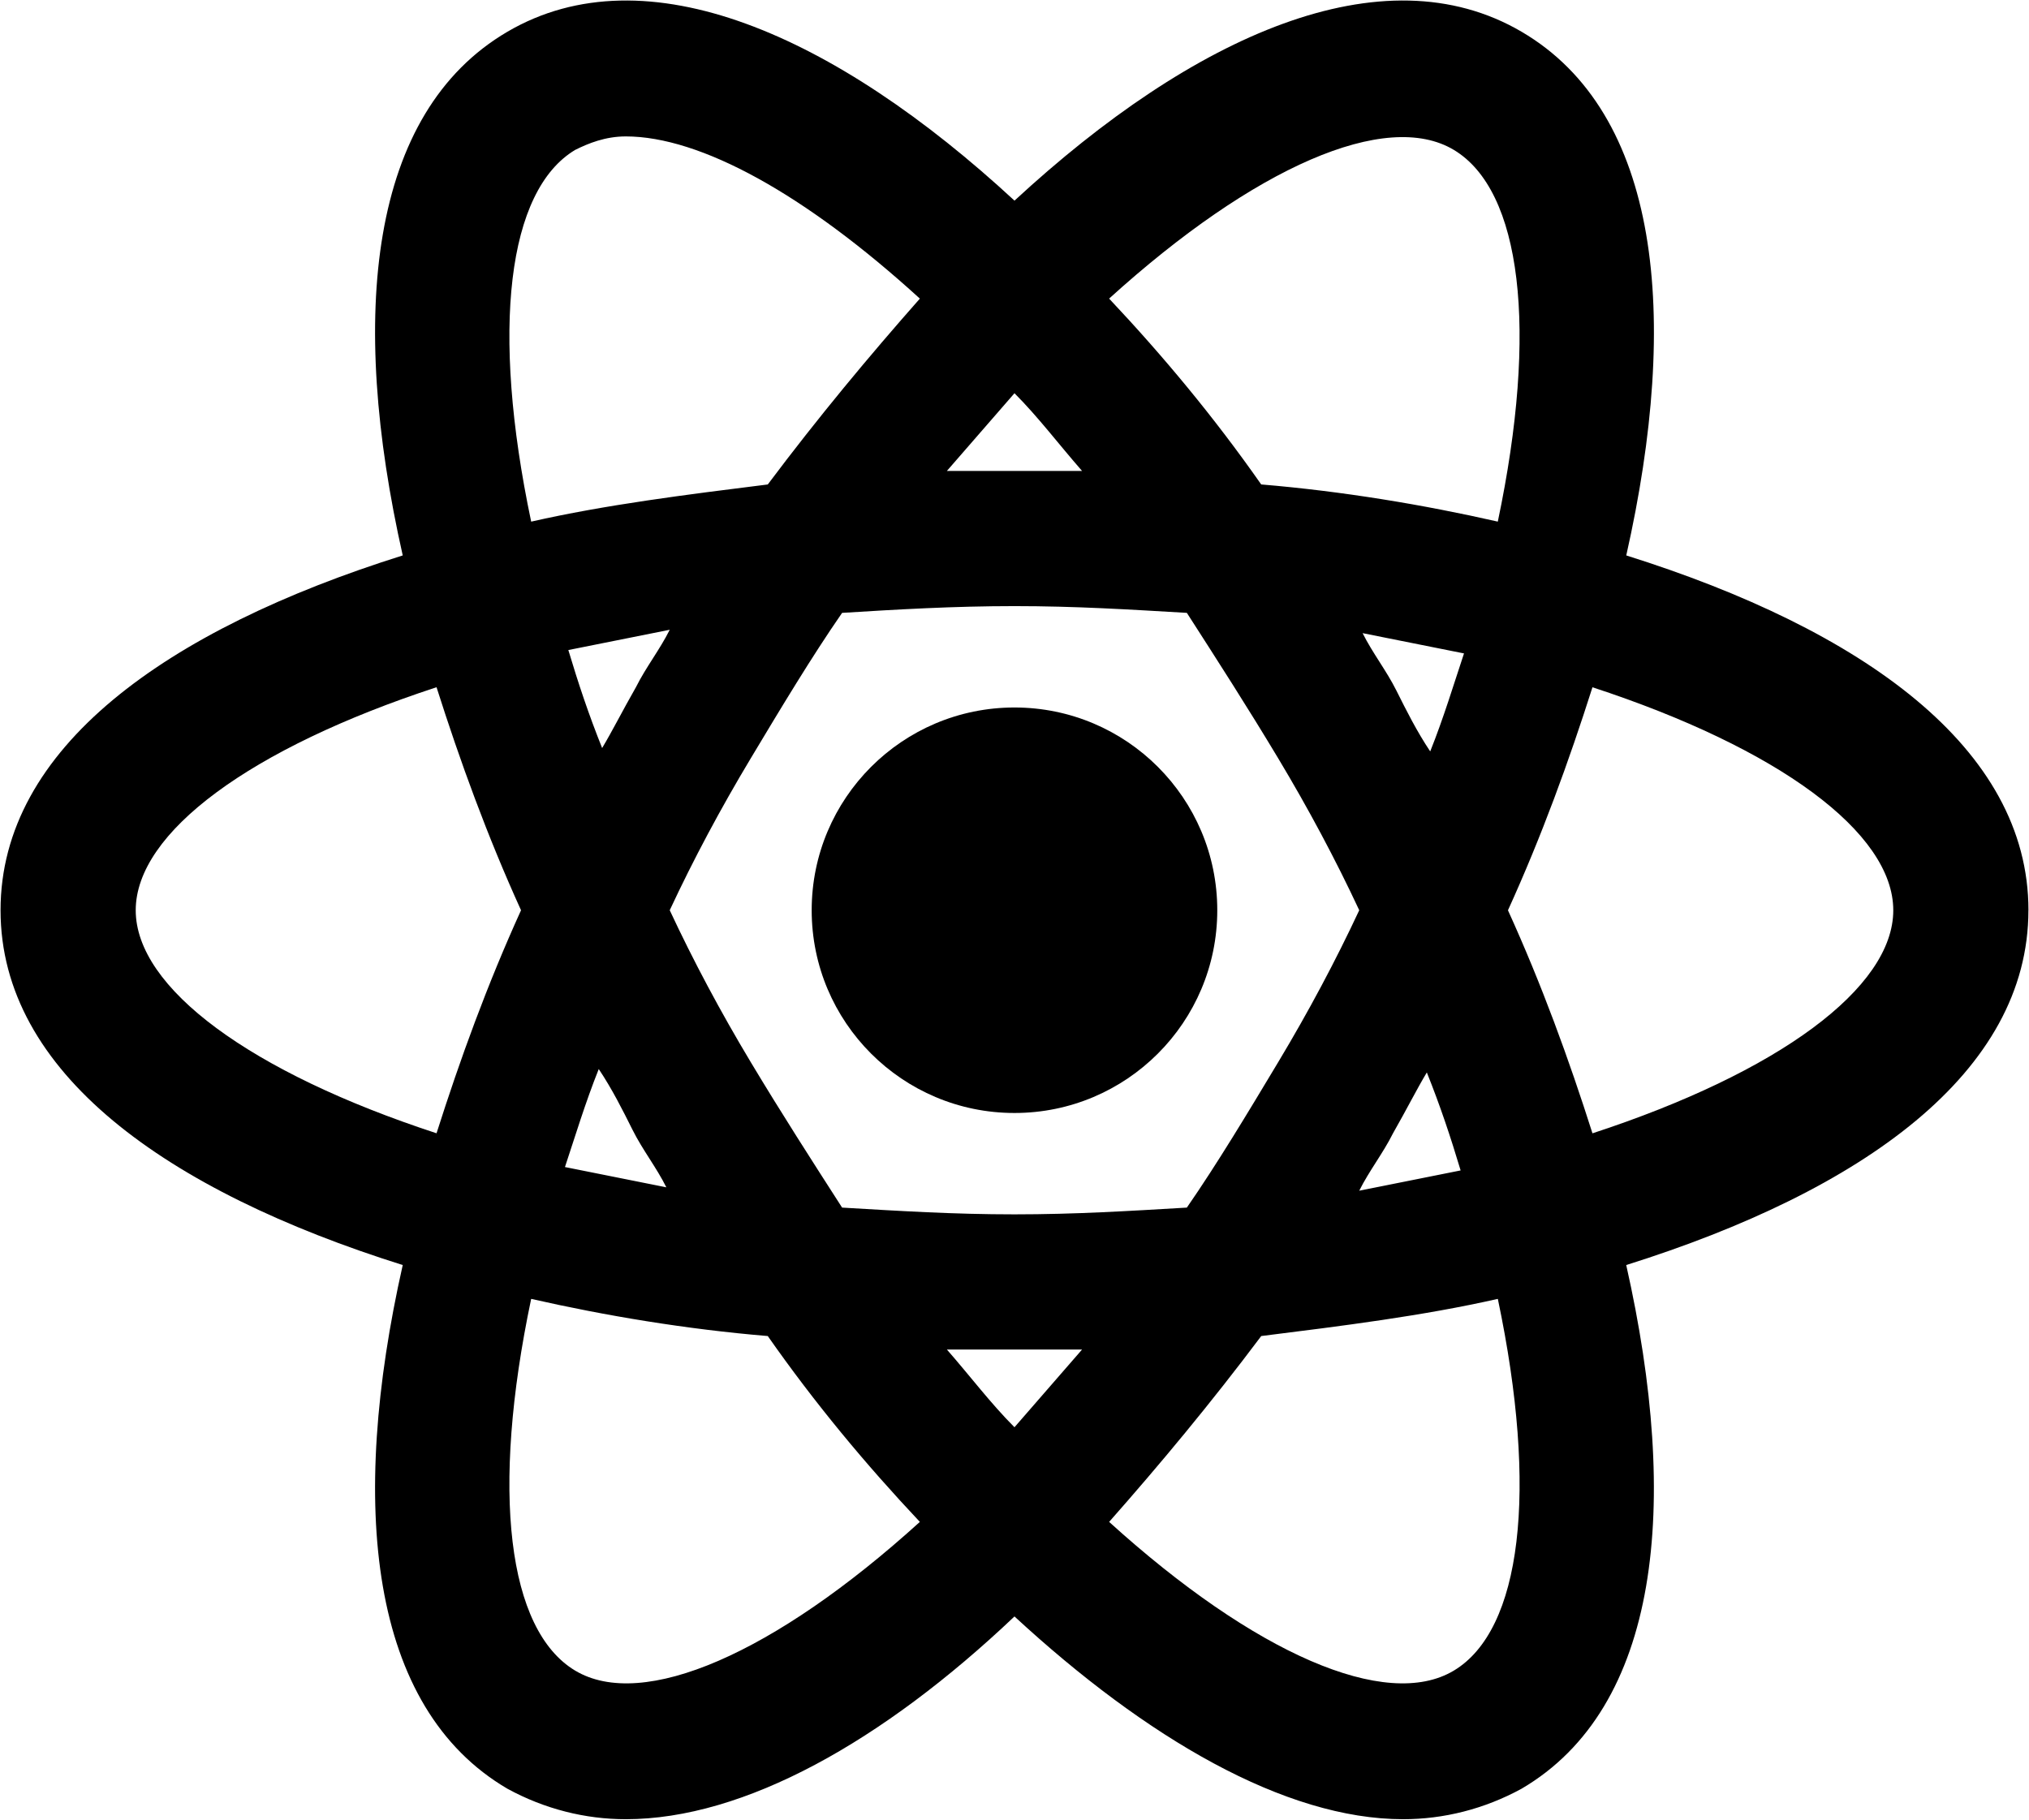
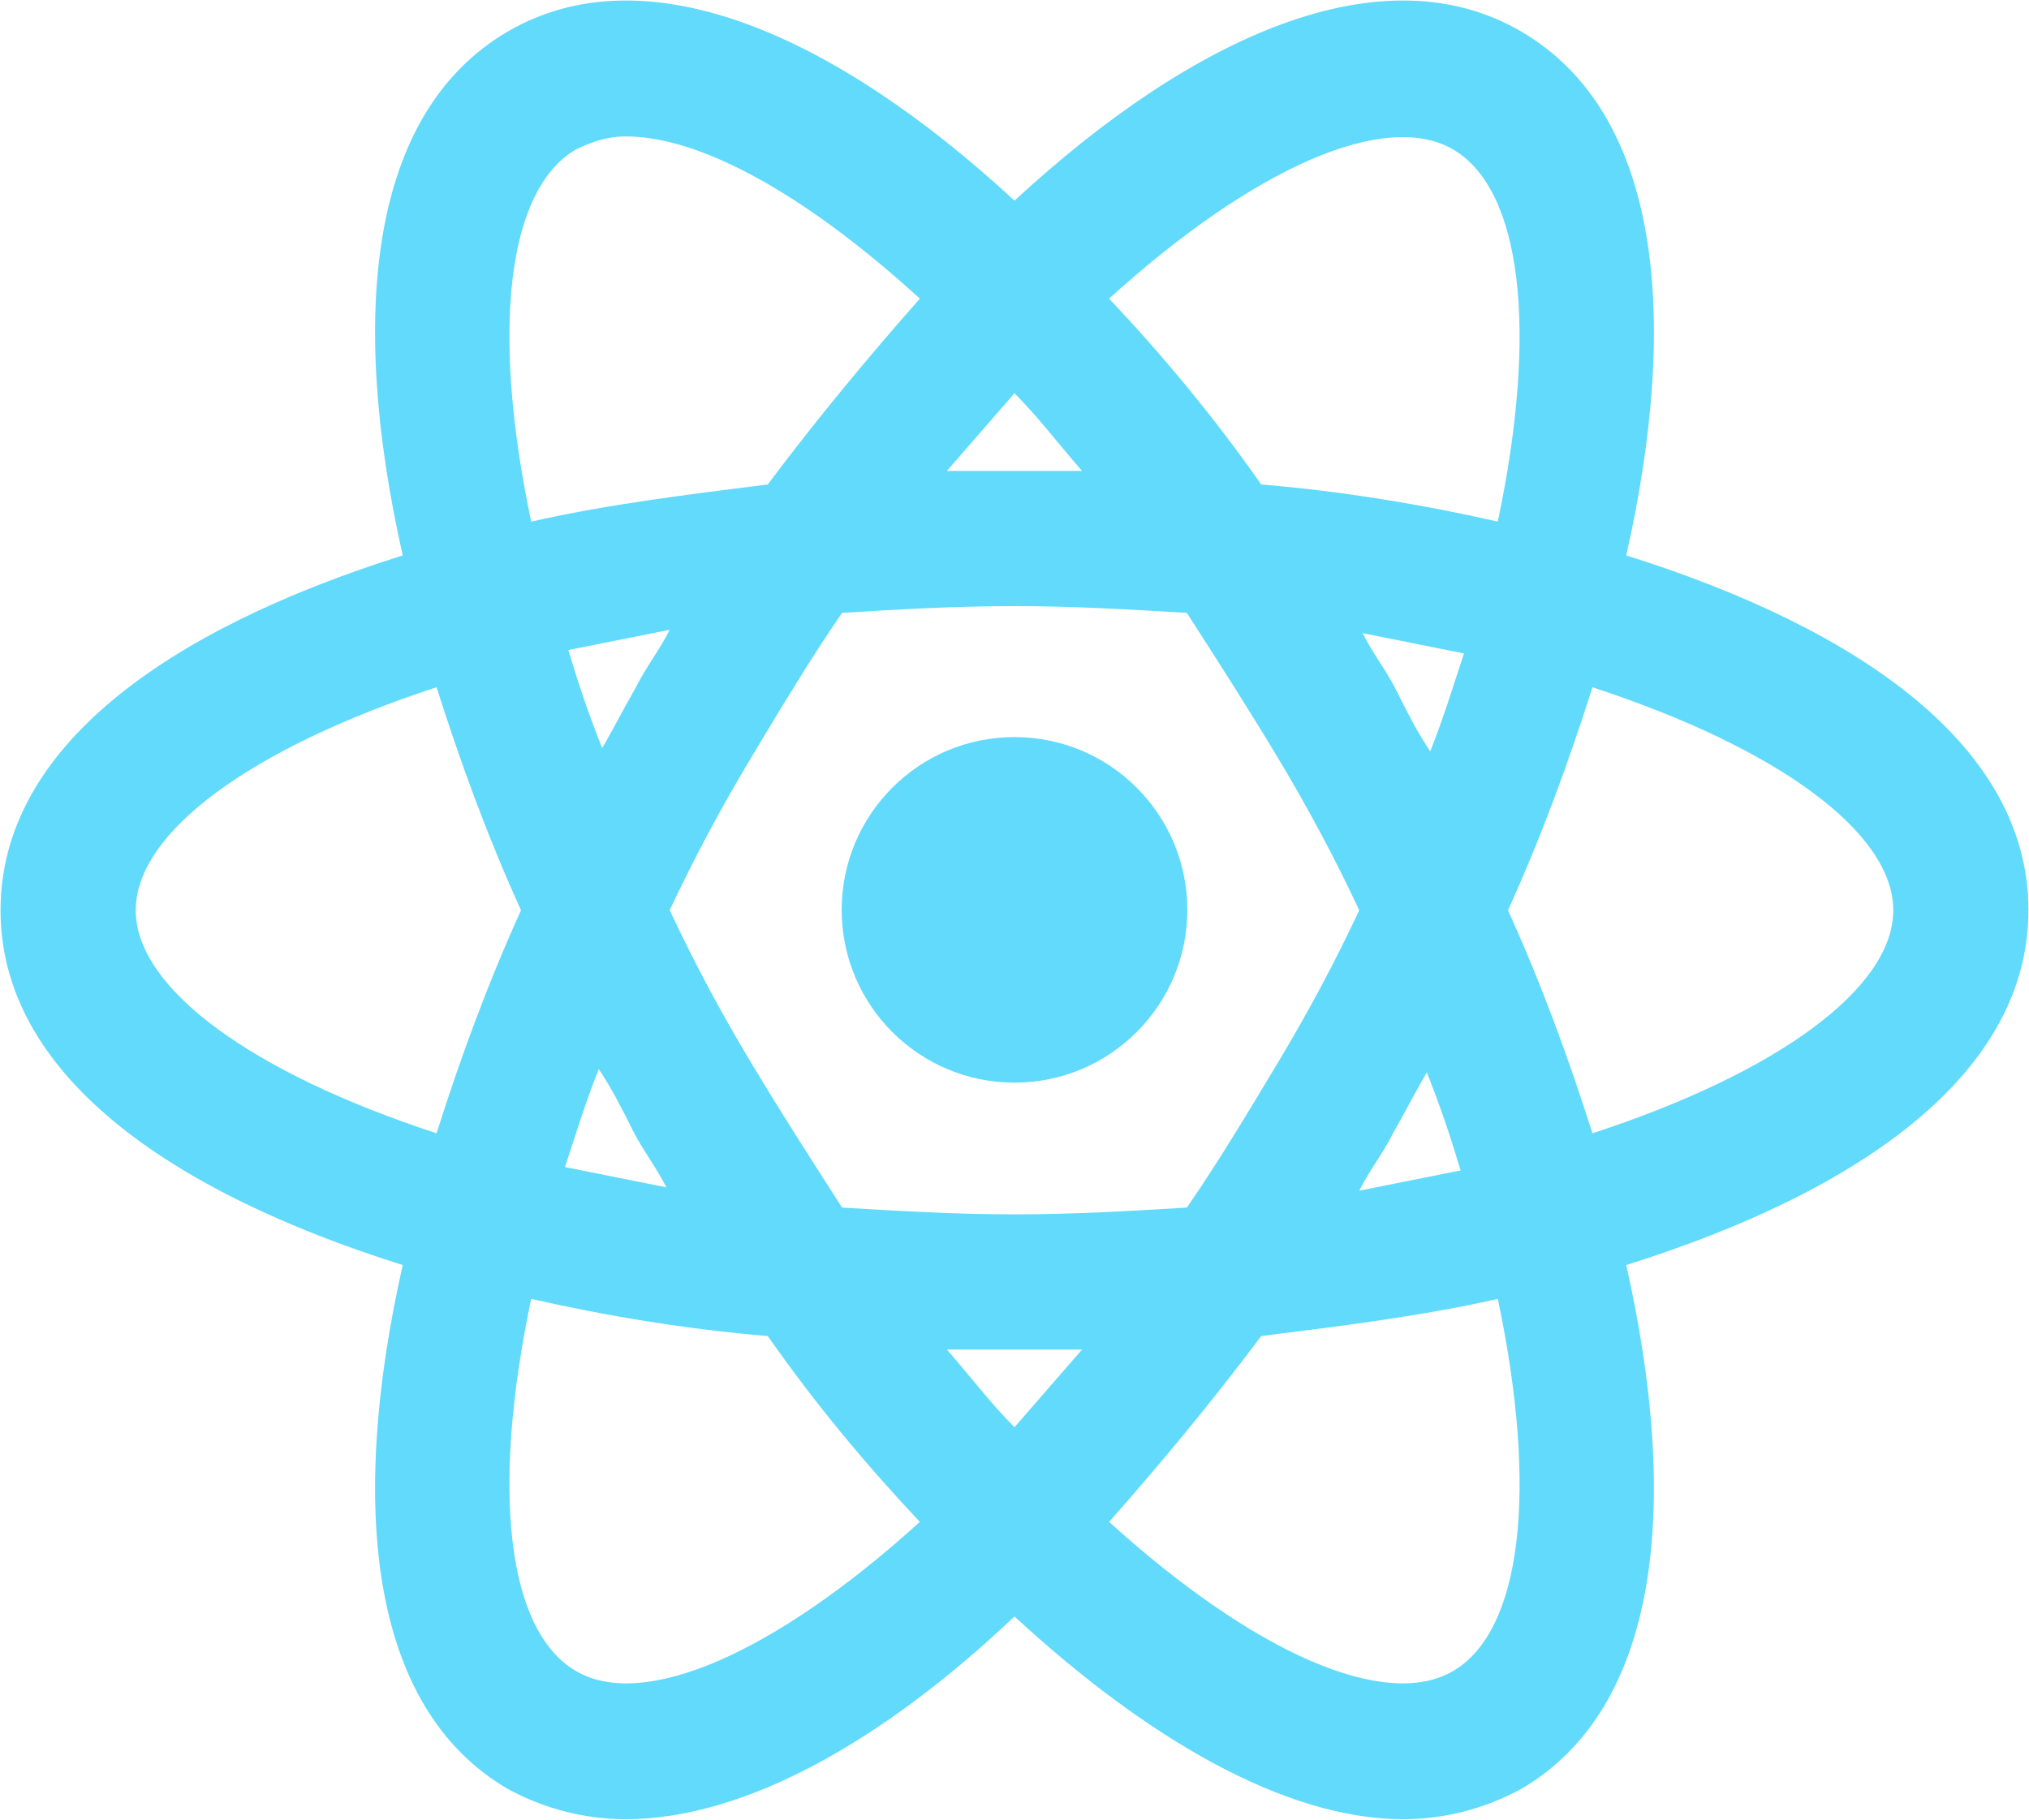
<svg xmlns="http://www.w3.org/2000/svg" width="680" height="610" viewBox="0 0 680 610" fill="none">
-   <path d="M679.816 305.127C679.816 250.755 624.312 211.109 545.026 186.189C563.15 105.764 556.354 37.806 509.911 10.62C463.469 -16.566 400.035 11.753 340 67.257C279.964 11.753 216.531 -16.566 170.088 10.62C123.646 37.806 116.85 105.77 134.973 186.189C55.681 211.109 0.184 250.755 0.184 305.127C0.184 359.498 55.688 399.144 134.973 424.064C116.85 504.489 123.646 572.447 170.088 599.633C182.549 606.429 196.142 609.828 209.734 609.828C249.38 609.828 295.823 583.775 339.993 541.863C384.17 582.642 430.613 609.828 470.252 609.828C483.845 609.828 497.438 606.429 509.898 599.633C556.341 572.447 563.137 504.483 545.013 424.064C624.305 399.144 679.803 359.498 679.803 305.127H679.816ZM487.25 50.253C509.905 63.846 515.568 110.288 501.975 174.855C477.055 169.191 449.869 164.66 422.683 162.395C406.825 139.74 389.834 119.35 371.71 100.094C420.418 55.917 464.595 36.66 487.25 50.253ZM478.188 359.498C482.719 370.826 486.117 381.02 489.515 392.348L455.533 399.144C458.931 392.348 463.462 386.684 466.86 379.888C471.391 371.958 474.79 365.162 478.188 359.498ZM428.347 356.1C418.152 373.091 407.958 390.082 397.763 404.808C378.507 405.941 360.383 407.073 339.993 407.073C319.604 407.073 301.48 405.941 282.223 404.808C272.029 388.949 261.834 373.091 251.639 356.1C241.445 339.109 232.383 322.118 224.454 305.127C232.383 288.135 241.445 271.144 251.639 254.153C261.834 237.162 272.029 220.171 282.223 205.445C300.347 204.313 319.604 203.18 339.993 203.18C360.383 203.18 378.507 204.313 397.763 205.445C407.958 221.304 418.152 237.162 428.347 254.153C438.542 271.144 447.604 288.135 455.533 305.127C447.604 322.118 438.542 339.109 428.347 356.1ZM339.993 478.436C332.064 470.507 325.268 461.445 317.338 452.383H339.993H362.648C354.719 461.445 347.922 469.374 339.993 478.436ZM211.993 378.755C215.392 385.551 219.923 391.215 223.321 398.011L189.339 391.215C192.737 381.02 196.135 369.693 200.666 358.365C205.197 365.162 208.595 371.958 211.993 378.755ZM201.799 250.755C197.268 239.428 193.87 229.233 190.471 217.905L224.454 211.109C221.055 217.905 216.524 223.569 213.126 230.366C208.595 238.295 205.197 245.091 201.799 250.755ZM339.993 131.817C347.922 139.746 354.719 148.808 362.648 157.87H339.993H317.338C325.268 148.808 332.064 140.879 339.993 131.817ZM467.993 231.498C464.595 224.702 460.064 219.038 456.666 212.242L490.648 219.038C487.25 229.233 483.852 240.56 479.321 251.888C474.79 245.091 471.391 238.295 467.993 231.498ZM192.743 50.26C197.274 47.994 202.938 45.729 209.734 45.729C234.655 45.729 269.77 64.985 308.283 100.1C291.292 119.357 274.301 139.746 257.31 162.401C230.124 165.799 202.938 169.198 178.018 174.861C164.425 110.295 170.088 63.852 192.743 50.26ZM45.487 305.133C45.487 279.08 84 250.761 146.301 230.372C154.23 255.292 163.292 280.213 174.619 305.133C163.292 330.053 154.23 354.974 146.301 379.894C84 359.505 45.487 331.186 45.487 305.133ZM192.743 560.006C170.088 546.414 164.425 499.971 178.018 435.405C202.938 441.069 230.124 445.6 257.31 447.865C273.168 470.52 290.159 490.909 308.283 510.166C259.575 554.343 215.398 573.599 192.743 560.006ZM487.256 560.006C464.601 573.599 420.424 554.343 371.717 510.166C388.708 490.909 405.699 470.52 422.69 447.865C449.876 444.467 477.062 441.069 501.982 435.405C515.575 499.971 509.911 546.414 487.256 560.006ZM533.699 379.907C525.769 354.987 516.708 330.066 505.38 305.146C516.708 280.226 525.769 255.305 533.699 230.385C595.999 250.774 634.513 279.093 634.513 305.146C634.513 331.199 595.999 359.518 533.699 379.907Z" fill="black" />
-   <path d="M407.958 305.128C407.958 342.665 377.531 373.092 339.994 373.092C302.457 373.092 272.029 342.665 272.029 305.128C272.029 267.59 302.457 237.163 339.994 237.163C377.531 237.163 407.958 267.59 407.958 305.128Z" fill="black" />
+   <path d="M679.816 305.127C679.816 250.755 624.312 211.109 545.026 186.189C563.15 105.764 556.354 37.806 509.911 10.62C463.469 -16.566 400.035 11.753 340 67.257C279.964 11.753 216.531 -16.566 170.088 10.62C123.646 37.806 116.85 105.77 134.973 186.189C55.681 211.109 0.184 250.755 0.184 305.127C0.184 359.498 55.688 399.144 134.973 424.064C116.85 504.489 123.646 572.447 170.088 599.633C182.549 606.429 196.142 609.828 209.734 609.828C249.38 609.828 295.823 583.775 339.993 541.863C384.17 582.642 430.613 609.828 470.252 609.828C483.845 609.828 497.438 606.429 509.898 599.633C556.341 572.447 563.137 504.483 545.013 424.064C624.305 399.144 679.803 359.498 679.803 305.127H679.816ZM487.25 50.253C509.905 63.846 515.568 110.288 501.975 174.855C477.055 169.191 449.869 164.66 422.683 162.395C406.825 139.74 389.834 119.35 371.71 100.094C420.418 55.917 464.595 36.66 487.25 50.253ZM478.188 359.498C482.719 370.826 486.117 381.02 489.515 392.348L455.533 399.144C458.931 392.348 463.462 386.684 466.86 379.888C471.391 371.958 474.79 365.162 478.188 359.498ZM428.347 356.1C418.152 373.091 407.958 390.082 397.763 404.808C378.507 405.941 360.383 407.073 339.993 407.073C319.604 407.073 301.48 405.941 282.223 404.808C272.029 388.949 261.834 373.091 251.639 356.1C241.445 339.109 232.383 322.118 224.454 305.127C232.383 288.135 241.445 271.144 251.639 254.153C261.834 237.162 272.029 220.171 282.223 205.445C300.347 204.313 319.604 203.18 339.993 203.18C360.383 203.18 378.507 204.313 397.763 205.445C407.958 221.304 418.152 237.162 428.347 254.153C438.542 271.144 447.604 288.135 455.533 305.127C447.604 322.118 438.542 339.109 428.347 356.1ZM339.993 478.436C332.064 470.507 325.268 461.445 317.338 452.383H339.993H362.648C354.719 461.445 347.922 469.374 339.993 478.436ZM211.993 378.755C215.392 385.551 219.923 391.215 223.321 398.011L189.339 391.215C192.737 381.02 196.135 369.693 200.666 358.365C205.197 365.162 208.595 371.958 211.993 378.755ZM201.799 250.755C197.268 239.428 193.87 229.233 190.471 217.905L224.454 211.109C221.055 217.905 216.524 223.569 213.126 230.366C208.595 238.295 205.197 245.091 201.799 250.755ZM339.993 131.817C347.922 139.746 354.719 148.808 362.648 157.87H339.993H317.338C325.268 148.808 332.064 140.879 339.993 131.817ZM467.993 231.498C464.595 224.702 460.064 219.038 456.666 212.242L490.648 219.038C487.25 229.233 483.852 240.56 479.321 251.888C474.79 245.091 471.391 238.295 467.993 231.498ZM192.743 50.26C197.274 47.994 202.938 45.729 209.734 45.729C234.655 45.729 269.77 64.985 308.283 100.1C291.292 119.357 274.301 139.746 257.31 162.401C230.124 165.799 202.938 169.198 178.018 174.861C164.425 110.295 170.088 63.852 192.743 50.26ZM45.487 305.133C45.487 279.08 84 250.761 146.301 230.372C154.23 255.292 163.292 280.213 174.619 305.133C163.292 330.053 154.23 354.974 146.301 379.894C84 359.505 45.487 331.186 45.487 305.133ZM192.743 560.006C170.088 546.414 164.425 499.971 178.018 435.405C202.938 441.069 230.124 445.6 257.31 447.865C273.168 470.52 290.159 490.909 308.283 510.166C259.575 554.343 215.398 573.599 192.743 560.006ZM487.256 560.006C464.601 573.599 420.424 554.343 371.717 510.166C388.708 490.909 405.699 470.52 422.69 447.865C449.876 444.467 477.062 441.069 501.982 435.405C515.575 499.971 509.911 546.414 487.256 560.006ZM533.699 379.907C525.769 354.987 516.708 330.066 505.38 305.146C516.708 280.226 525.769 255.305 533.699 230.385C595.999 250.774 634.513 279.093 634.513 305.146C634.513 331.199 595.999 359.518 533.699 379.907Z" fill="#61DAFB" />
+   <path d="M397.919 305.001C397.919 336.989 371.989 362.919 340 362.919C308.012 362.919 282.082 336.989 282.082 305.001C282.082 273.011 308.012 247.082 340 247.082C371.989 247.082 397.919 273.011 397.919 305.001Z" fill="#61DAFB" />
</svg>
